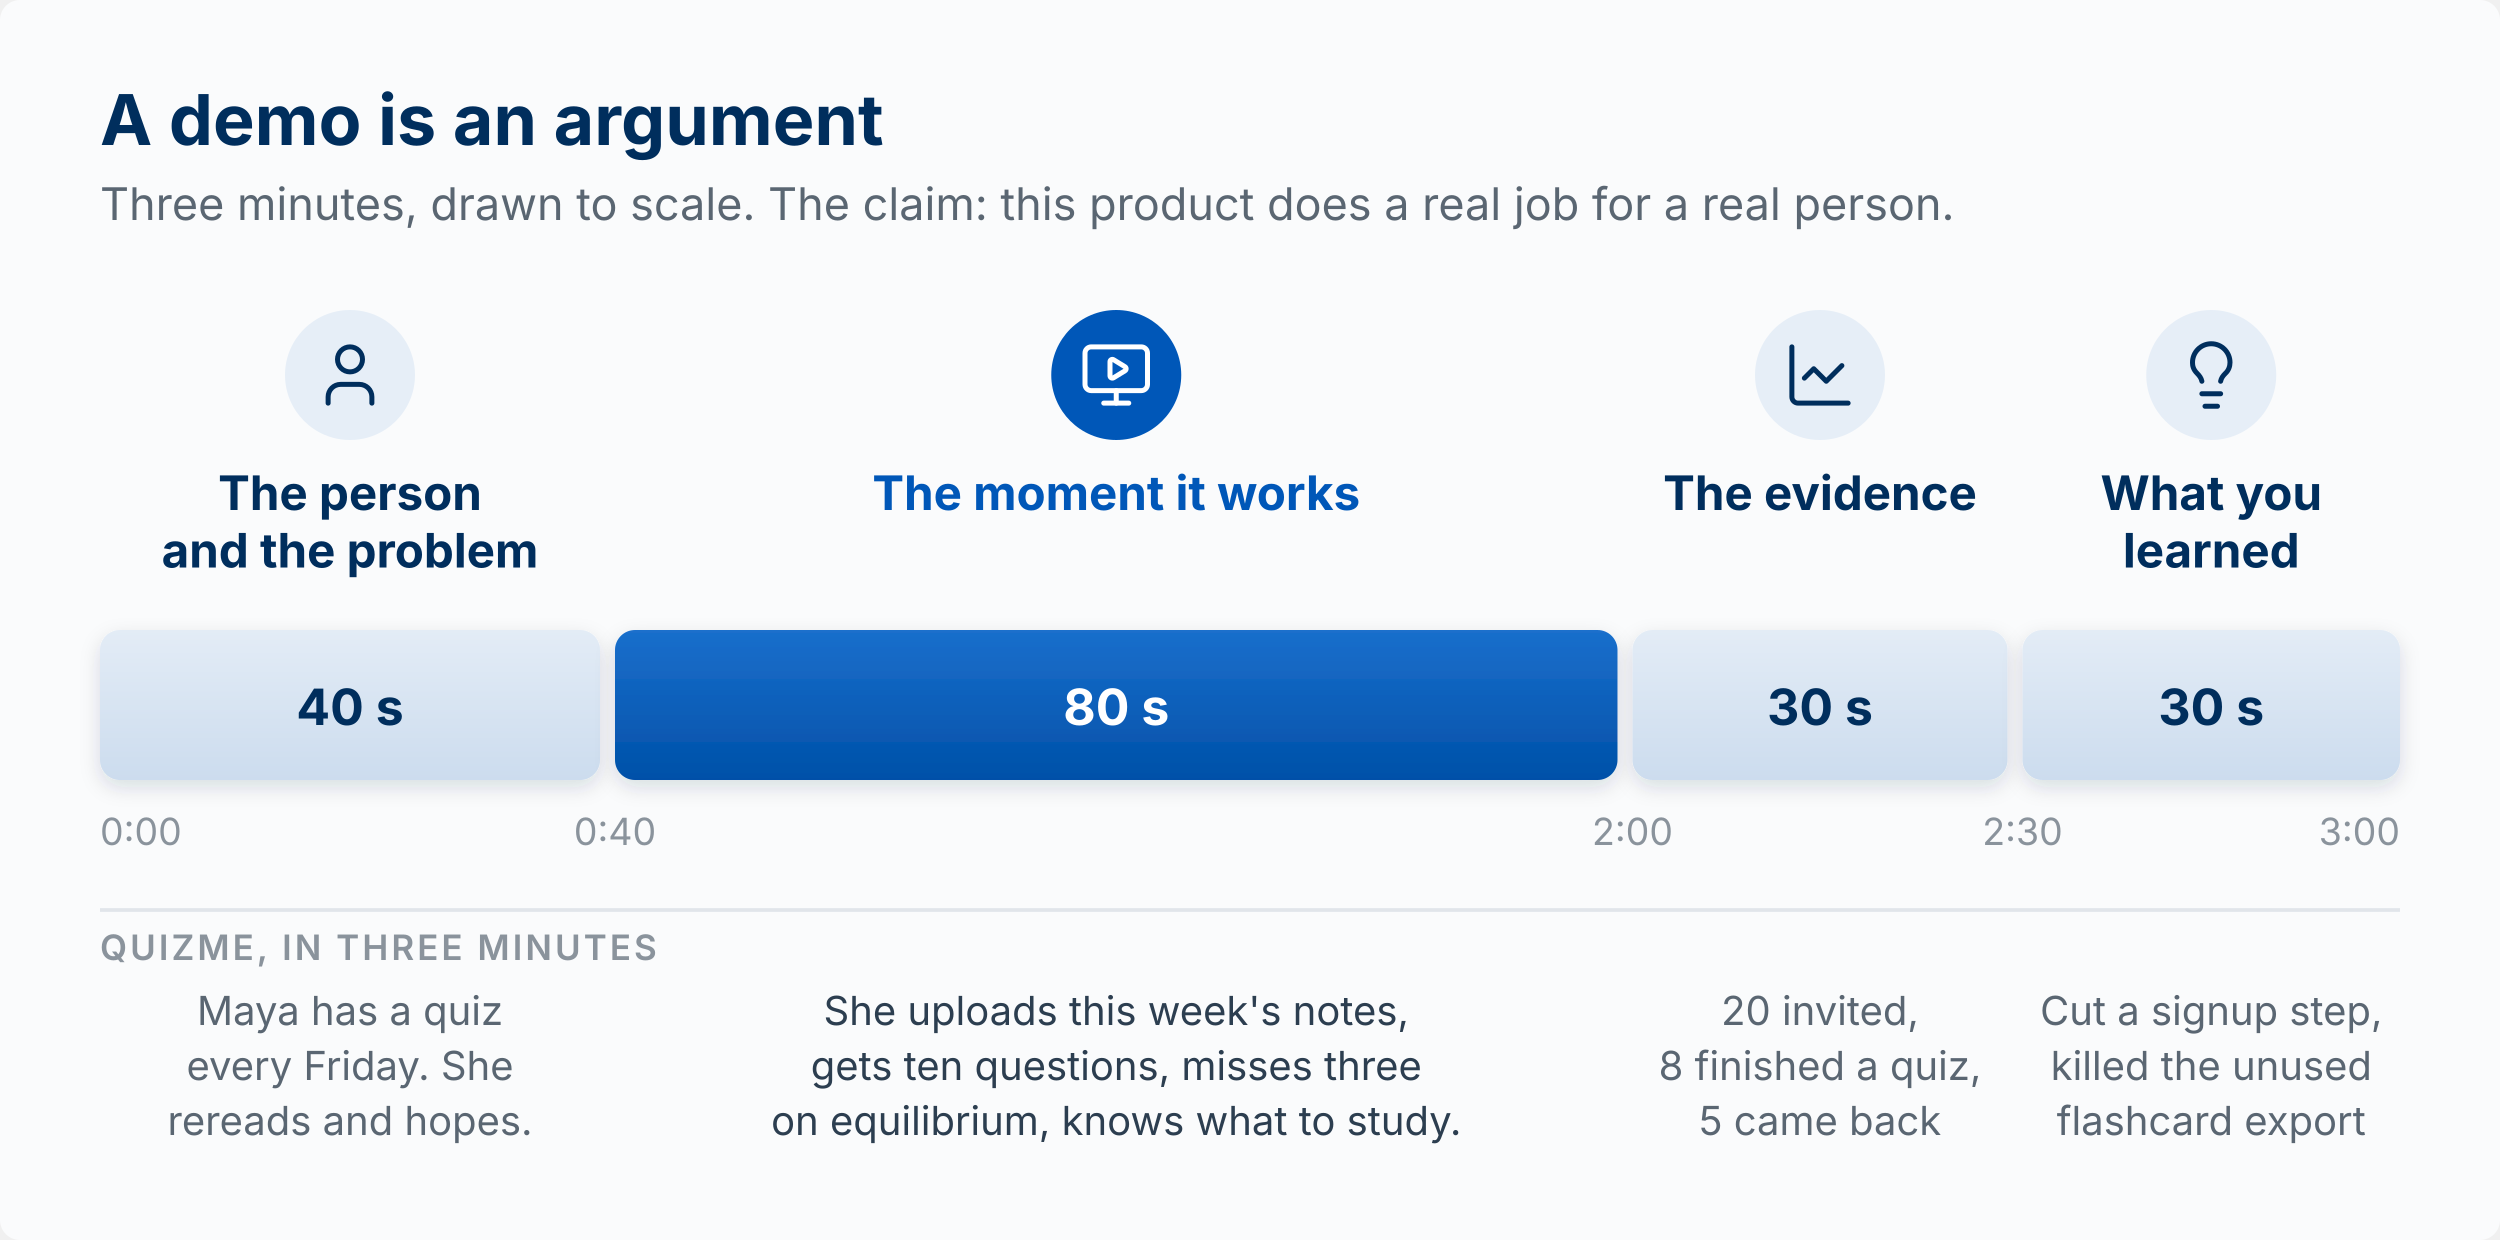
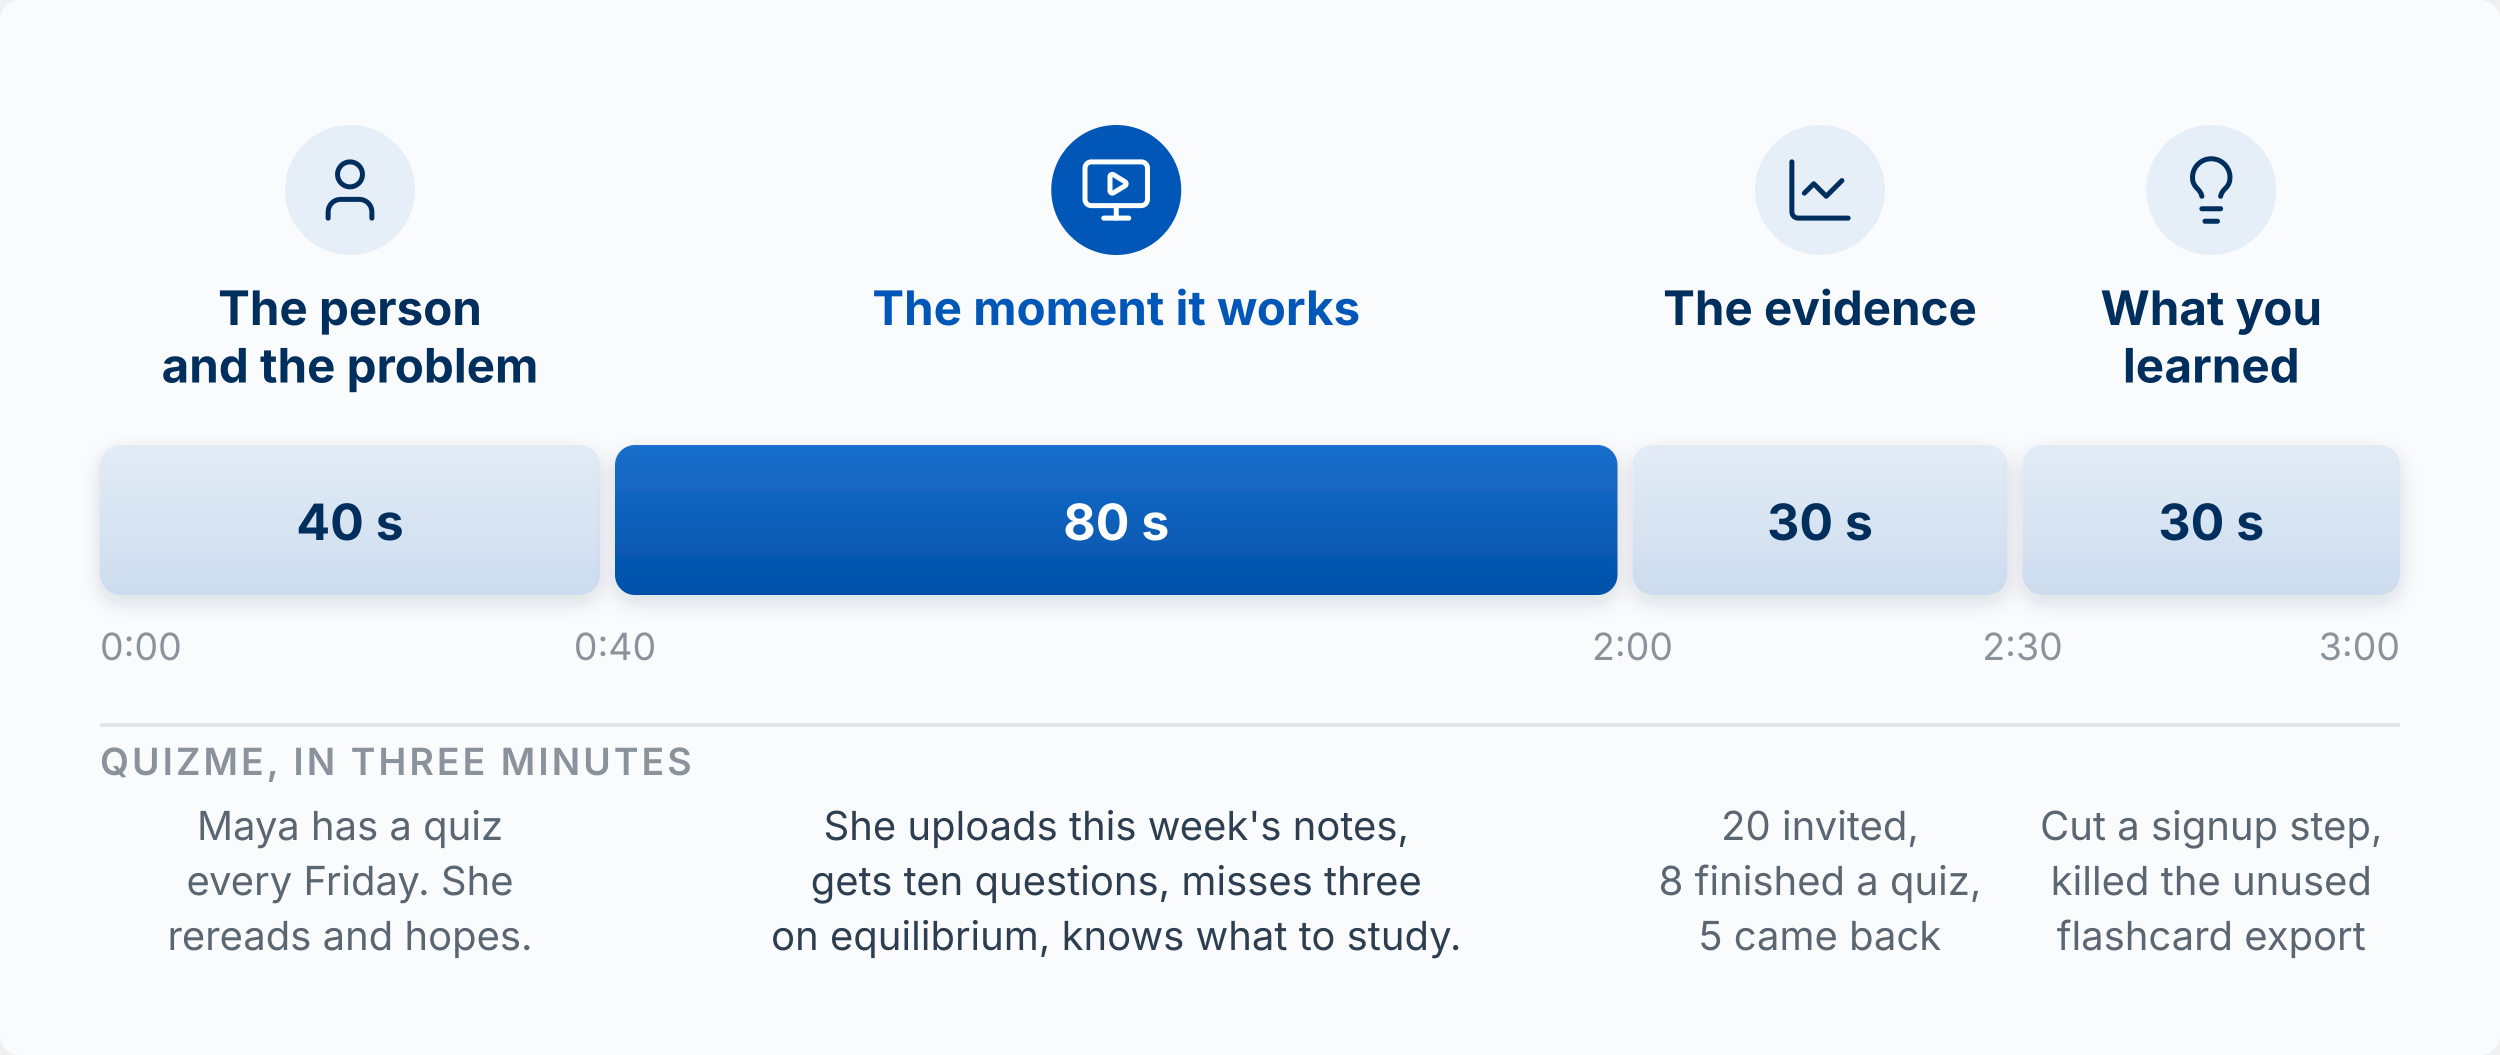
- <svg xmlns="http://www.w3.org/2000/svg" viewBox="0 0 1000 496" role="img" font-family="Inter, 'Helvetica Neue', Helvetica, Arial, sans-serif">
+ <svg xmlns="http://www.w3.org/2000/svg" viewBox="0 0 1000 422" role="img" font-family="Inter, 'Helvetica Neue', Helvetica, Arial, sans-serif">
  <defs>
    <linearGradient id="seg" x1="0" y1="0" x2="0" y2="1">
      <stop offset="0%" stop-color="#E3ECF6" />
      <stop offset="100%" stop-color="#CCDCEE" />
    </linearGradient>
    <linearGradient id="acc" x1="0" y1="0" x2="0" y2="1">
      <stop offset="0%" stop-color="#1A6FCC" />
      <stop offset="100%" stop-color="#0050A8" />
    </linearGradient>
    <filter id="sh" x="-10%" y="-30%" width="120%" height="170%">
      <feDropShadow dx="0" dy="3" stdDeviation="4" flood-color="#0A2E4D" flood-opacity="0.14" />
    </filter>
  </defs>
-   <rect x="0" y="0" width="1000" height="496" rx="8" fill="#FAFBFC" />
-   <text x="40" y="58" font-size="28" font-weight="700" fill="#002E5D">A demo is an argument</text>
-   <text x="40" y="88" font-size="18" fill="#5A6672">Three minutes, drawn to scale. The claim: this product does a real job for a real person.</text>
-   <circle cx="140.0" cy="150" r="26" fill="#E6EEF7" />
-   <g transform="translate(125.0,135) scale(1.25)" fill="none" stroke="#002E5D" stroke-width="1.6" stroke-linecap="round" stroke-linejoin="round">
-     <path d="M19 21v-2a4 4 0 0 0-4-4H9a4 4 0 0 0-4 4v2" />
-     <circle cx="12" cy="7" r="4" />
+   <rect x="0" y="0" width="1000" height="422" rx="8" fill="#FAFBFC" />
+   <g transform="translate(0,-74)">
+     <circle cx="140.0" cy="150" r="26" fill="#E6EEF7" />
+     <g transform="translate(125.0,135) scale(1.25)" fill="none" stroke="#002E5D" stroke-width="1.6" stroke-linecap="round" stroke-linejoin="round">
+       <path d="M19 21v-2a4 4 0 0 0-4-4H9a4 4 0 0 0-4 4v2" />
+       <circle cx="12" cy="7" r="4" />
+     </g>
+     <text x="140.0" y="204" text-anchor="middle" font-size="19" font-weight="700" fill="#002E5D">The person</text>
+     <text x="140.0" y="227" text-anchor="middle" font-size="19" font-weight="700" fill="#002E5D">and the problem</text>
+     <rect x="40" y="252" width="200" height="60" rx="8" fill="url(#seg)" filter="url(#sh)" />
+     <text x="140.0" y="290" text-anchor="middle" font-size="20" font-weight="700" fill="#002E5D">40 s</text>
+     <text x="140.0" y="410" text-anchor="middle" font-size="16" fill="#5A6672">Maya has a quiz</text>
+     <text x="140.0" y="432" text-anchor="middle" font-size="16" fill="#5A6672">every Friday. She</text>
+     <text x="140.0" y="454" text-anchor="middle" font-size="16" fill="#5A6672">rereads and hopes.</text>
+     <circle cx="446.5" cy="150" r="26" fill="#0057B8" />
+     <g transform="translate(431.5,135) scale(1.25)" fill="none" stroke="#FFFFFF" stroke-width="1.6" stroke-linecap="round" stroke-linejoin="round">
+       <path d="M10 7.75a.75.75 0 0 1 1.142-.638l3.664 2.249a.75.75 0 0 1 0 1.278l-3.664 2.25a.75.75 0 0 1-1.142-.64z" />
+       <path d="M12 17v4" />
+       <path d="M8 21h8" />
+       <rect x="2" y="3" width="20" height="14" rx="2" />
+     </g>
+     <text x="446.5" y="204" text-anchor="middle" font-size="19" font-weight="700" fill="#0057B8">The moment it works</text>
+     <rect x="246" y="252" width="401" height="60" rx="8" fill="url(#acc)" filter="url(#sh)" />
+     <text x="446.5" y="290" text-anchor="middle" font-size="20" font-weight="700" fill="#FFFFFF">80 s</text>
+     <text x="446.5" y="410" text-anchor="middle" font-size="16" fill="#2C3E50">She uploads this week's notes,</text>
+     <text x="446.5" y="432" text-anchor="middle" font-size="16" fill="#2C3E50">gets ten questions, misses three</text>
+     <text x="446.5" y="454" text-anchor="middle" font-size="16" fill="#2C3E50">on equilibrium, knows what to study.</text>
+     <circle cx="728.0" cy="150" r="26" fill="#E6EEF7" />
+     <g transform="translate(713.0,135) scale(1.25)" fill="none" stroke="#002E5D" stroke-width="1.6" stroke-linecap="round" stroke-linejoin="round">
+       <path d="M3 3v16a2 2 0 0 0 2 2h16" />
+       <path d="m19 9-5 5-4-4-3 3" />
+     </g>
+     <text x="728.0" y="204" text-anchor="middle" font-size="19" font-weight="700" fill="#002E5D">The evidence</text>
+     <rect x="653" y="252" width="150" height="60" rx="8" fill="url(#seg)" filter="url(#sh)" />
+     <text x="728.0" y="290" text-anchor="middle" font-size="20" font-weight="700" fill="#002E5D">30 s</text>
+     <text x="728.0" y="410" text-anchor="middle" font-size="16" fill="#5A6672">20 invited,</text>
+     <text x="728.0" y="432" text-anchor="middle" font-size="16" fill="#5A6672">8 finished a quiz,</text>
+     <text x="728.0" y="454" text-anchor="middle" font-size="16" fill="#5A6672">5 came back</text>
+     <circle cx="884.5" cy="150" r="26" fill="#E6EEF7" />
+     <g transform="translate(869.5,135) scale(1.25)" fill="none" stroke="#002E5D" stroke-width="1.6" stroke-linecap="round" stroke-linejoin="round">
+       <path d="M15 14c.2-1 .7-1.7 1.5-2.5 1-.9 1.5-2.2 1.5-3.5A6 6 0 0 0 6 8c0 1 .2 2.2 1.5 3.5.7.7 1.3 1.5 1.5 2.5" />
+       <path d="M9 18h6" />
+       <path d="M10 22h4" />
+     </g>
+     <text x="884.5" y="204" text-anchor="middle" font-size="19" font-weight="700" fill="#002E5D">What you</text>
+     <text x="884.5" y="227" text-anchor="middle" font-size="19" font-weight="700" fill="#002E5D">learned</text>
+     <rect x="809" y="252" width="151" height="60" rx="8" fill="url(#seg)" filter="url(#sh)" />
+     <text x="884.5" y="290" text-anchor="middle" font-size="20" font-weight="700" fill="#002E5D">30 s</text>
+     <text x="884.5" y="410" text-anchor="middle" font-size="16" fill="#5A6672">Cut a signup step,</text>
+     <text x="884.5" y="432" text-anchor="middle" font-size="16" fill="#5A6672">killed the unused</text>
+     <text x="884.5" y="454" text-anchor="middle" font-size="16" fill="#5A6672">flashcard export</text>
+     <text x="40" y="338" text-anchor="start" font-size="15" fill="#8A939C">0:00</text>
+     <text x="246" y="338" text-anchor="middle" font-size="15" fill="#8A939C">0:40</text>
+     <text x="653" y="338" text-anchor="middle" font-size="15" fill="#8A939C">2:00</text>
+     <text x="809" y="338" text-anchor="middle" font-size="15" fill="#8A939C">2:30</text>
+     <text x="960" y="338" text-anchor="end" font-size="15" fill="#8A939C">3:00</text>
+     <line x1="40" y1="364" x2="960" y2="364" stroke="#E1E5EA" stroke-width="1.5" />
+     <text x="40" y="384" font-size="15" font-weight="600" letter-spacing="1.2" fill="#8A939C">QUIZME, IN THREE MINUTES</text>
  </g>
-   <text x="140.0" y="204" text-anchor="middle" font-size="19" font-weight="700" fill="#002E5D">The person</text>
-   <text x="140.0" y="227" text-anchor="middle" font-size="19" font-weight="700" fill="#002E5D">and the problem</text>
-   <rect x="40" y="252" width="200" height="60" rx="8" fill="url(#seg)" filter="url(#sh)" />
-   <text x="140.0" y="290" text-anchor="middle" font-size="20" font-weight="700" fill="#002E5D">40 s</text>
-   <text x="140.0" y="410" text-anchor="middle" font-size="16" fill="#5A6672">Maya has a quiz</text>
-   <text x="140.0" y="432" text-anchor="middle" font-size="16" fill="#5A6672">every Friday. She</text>
-   <text x="140.0" y="454" text-anchor="middle" font-size="16" fill="#5A6672">rereads and hopes.</text>
-   <circle cx="446.5" cy="150" r="26" fill="#0057B8" />
-   <g transform="translate(431.5,135) scale(1.25)" fill="none" stroke="#FFFFFF" stroke-width="1.6" stroke-linecap="round" stroke-linejoin="round">
-     <path d="M10 7.75a.75.75 0 0 1 1.142-.638l3.664 2.249a.75.75 0 0 1 0 1.278l-3.664 2.25a.75.75 0 0 1-1.142-.64z" />
-     <path d="M12 17v4" />
-     <path d="M8 21h8" />
-     <rect x="2" y="3" width="20" height="14" rx="2" />
-   </g>
-   <text x="446.5" y="204" text-anchor="middle" font-size="19" font-weight="700" fill="#0057B8">The moment it works</text>
-   <rect x="246" y="252" width="401" height="60" rx="8" fill="url(#acc)" filter="url(#sh)" />
-   <text x="446.5" y="290" text-anchor="middle" font-size="20" font-weight="700" fill="#FFFFFF">80 s</text>
-   <text x="446.5" y="410" text-anchor="middle" font-size="16" fill="#2C3E50">She uploads this week's notes,</text>
-   <text x="446.5" y="432" text-anchor="middle" font-size="16" fill="#2C3E50">gets ten questions, misses three</text>
-   <text x="446.5" y="454" text-anchor="middle" font-size="16" fill="#2C3E50">on equilibrium, knows what to study.</text>
-   <circle cx="728.0" cy="150" r="26" fill="#E6EEF7" />
-   <g transform="translate(713.0,135) scale(1.25)" fill="none" stroke="#002E5D" stroke-width="1.6" stroke-linecap="round" stroke-linejoin="round">
-     <path d="M3 3v16a2 2 0 0 0 2 2h16" />
-     <path d="m19 9-5 5-4-4-3 3" />
-   </g>
-   <text x="728.0" y="204" text-anchor="middle" font-size="19" font-weight="700" fill="#002E5D">The evidence</text>
-   <rect x="653" y="252" width="150" height="60" rx="8" fill="url(#seg)" filter="url(#sh)" />
-   <text x="728.0" y="290" text-anchor="middle" font-size="20" font-weight="700" fill="#002E5D">30 s</text>
-   <text x="728.0" y="410" text-anchor="middle" font-size="16" fill="#5A6672">20 invited,</text>
-   <text x="728.0" y="432" text-anchor="middle" font-size="16" fill="#5A6672">8 finished a quiz,</text>
-   <text x="728.0" y="454" text-anchor="middle" font-size="16" fill="#5A6672">5 came back</text>
-   <circle cx="884.5" cy="150" r="26" fill="#E6EEF7" />
-   <g transform="translate(869.5,135) scale(1.25)" fill="none" stroke="#002E5D" stroke-width="1.6" stroke-linecap="round" stroke-linejoin="round">
-     <path d="M15 14c.2-1 .7-1.7 1.5-2.5 1-.9 1.5-2.2 1.5-3.5A6 6 0 0 0 6 8c0 1 .2 2.2 1.5 3.5.7.7 1.3 1.5 1.5 2.5" />
-     <path d="M9 18h6" />
-     <path d="M10 22h4" />
-   </g>
-   <text x="884.5" y="204" text-anchor="middle" font-size="19" font-weight="700" fill="#002E5D">What you</text>
-   <text x="884.5" y="227" text-anchor="middle" font-size="19" font-weight="700" fill="#002E5D">learned</text>
-   <rect x="809" y="252" width="151" height="60" rx="8" fill="url(#seg)" filter="url(#sh)" />
-   <text x="884.5" y="290" text-anchor="middle" font-size="20" font-weight="700" fill="#002E5D">30 s</text>
-   <text x="884.5" y="410" text-anchor="middle" font-size="16" fill="#5A6672">Cut a signup step,</text>
-   <text x="884.5" y="432" text-anchor="middle" font-size="16" fill="#5A6672">killed the unused</text>
-   <text x="884.5" y="454" text-anchor="middle" font-size="16" fill="#5A6672">flashcard export</text>
-   <text x="40" y="338" text-anchor="start" font-size="15" fill="#8A939C">0:00</text>
-   <text x="246" y="338" text-anchor="middle" font-size="15" fill="#8A939C">0:40</text>
-   <text x="653" y="338" text-anchor="middle" font-size="15" fill="#8A939C">2:00</text>
-   <text x="809" y="338" text-anchor="middle" font-size="15" fill="#8A939C">2:30</text>
-   <text x="960" y="338" text-anchor="end" font-size="15" fill="#8A939C">3:00</text>
-   <line x1="40" y1="364" x2="960" y2="364" stroke="#E1E5EA" stroke-width="1.5" />
-   <text x="40" y="384" font-size="14" font-weight="600" letter-spacing="1.2" fill="#8A939C">QUIZME, IN THREE MINUTES</text>
</svg>
